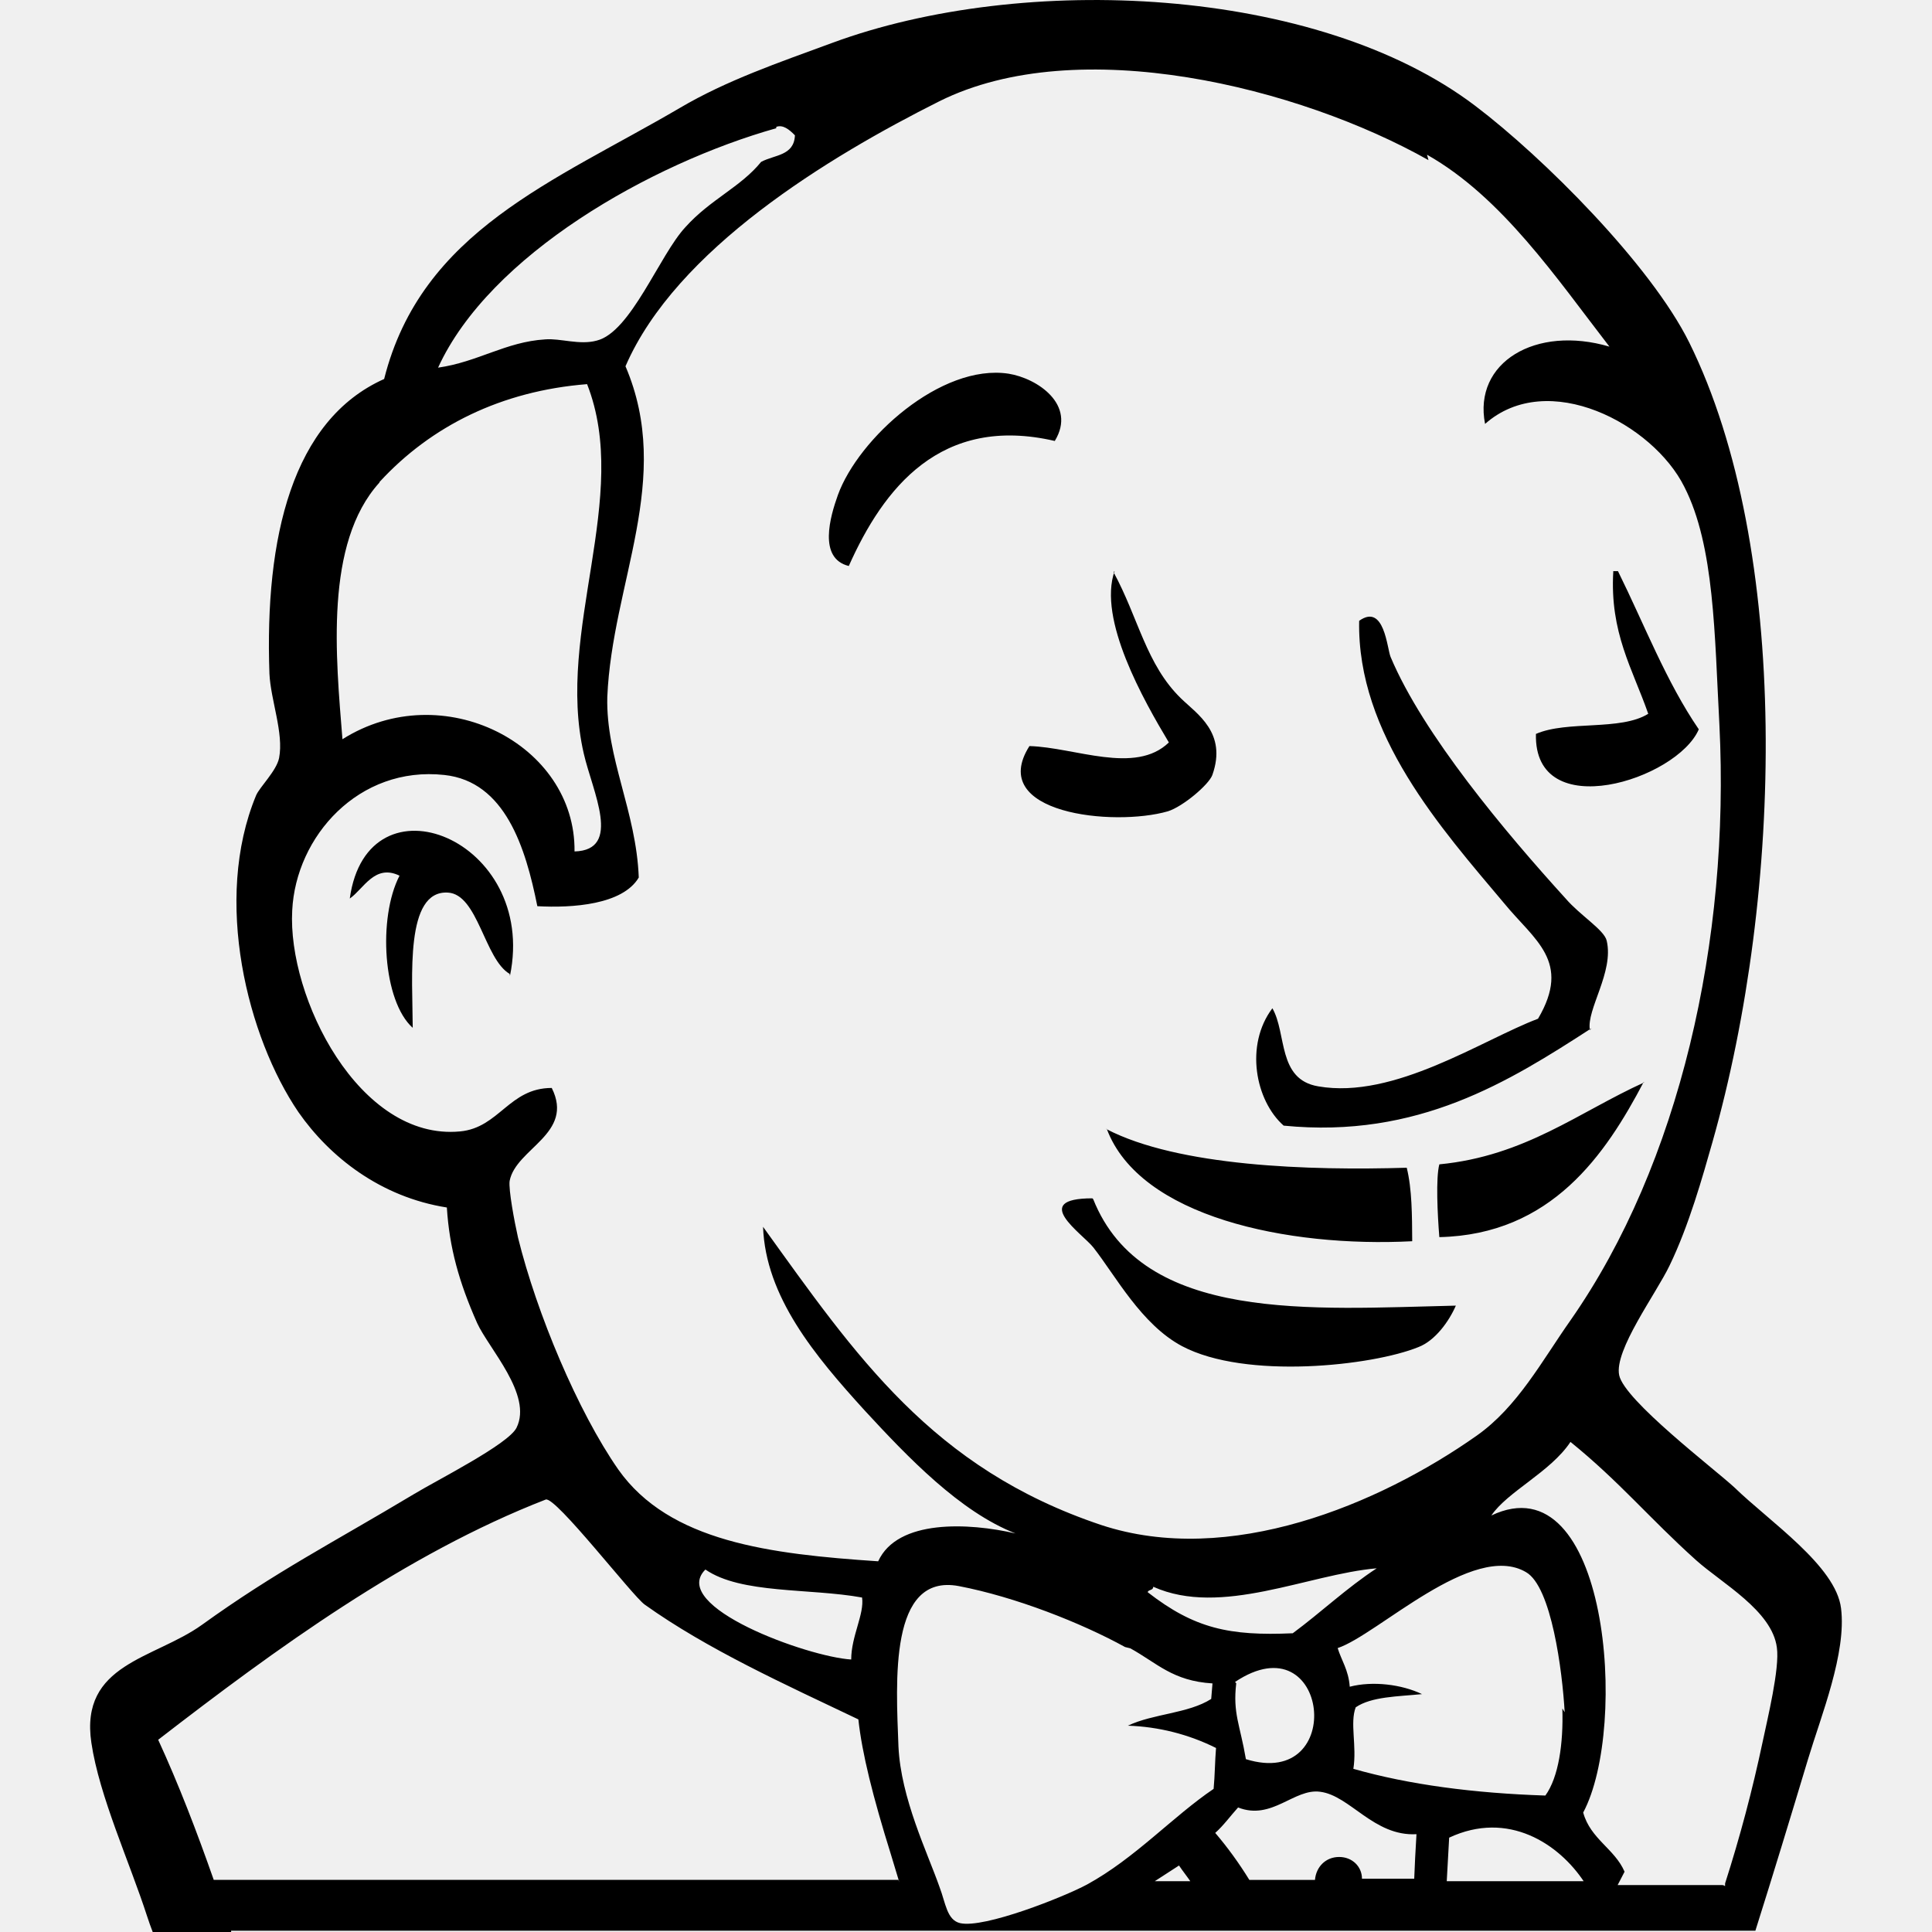
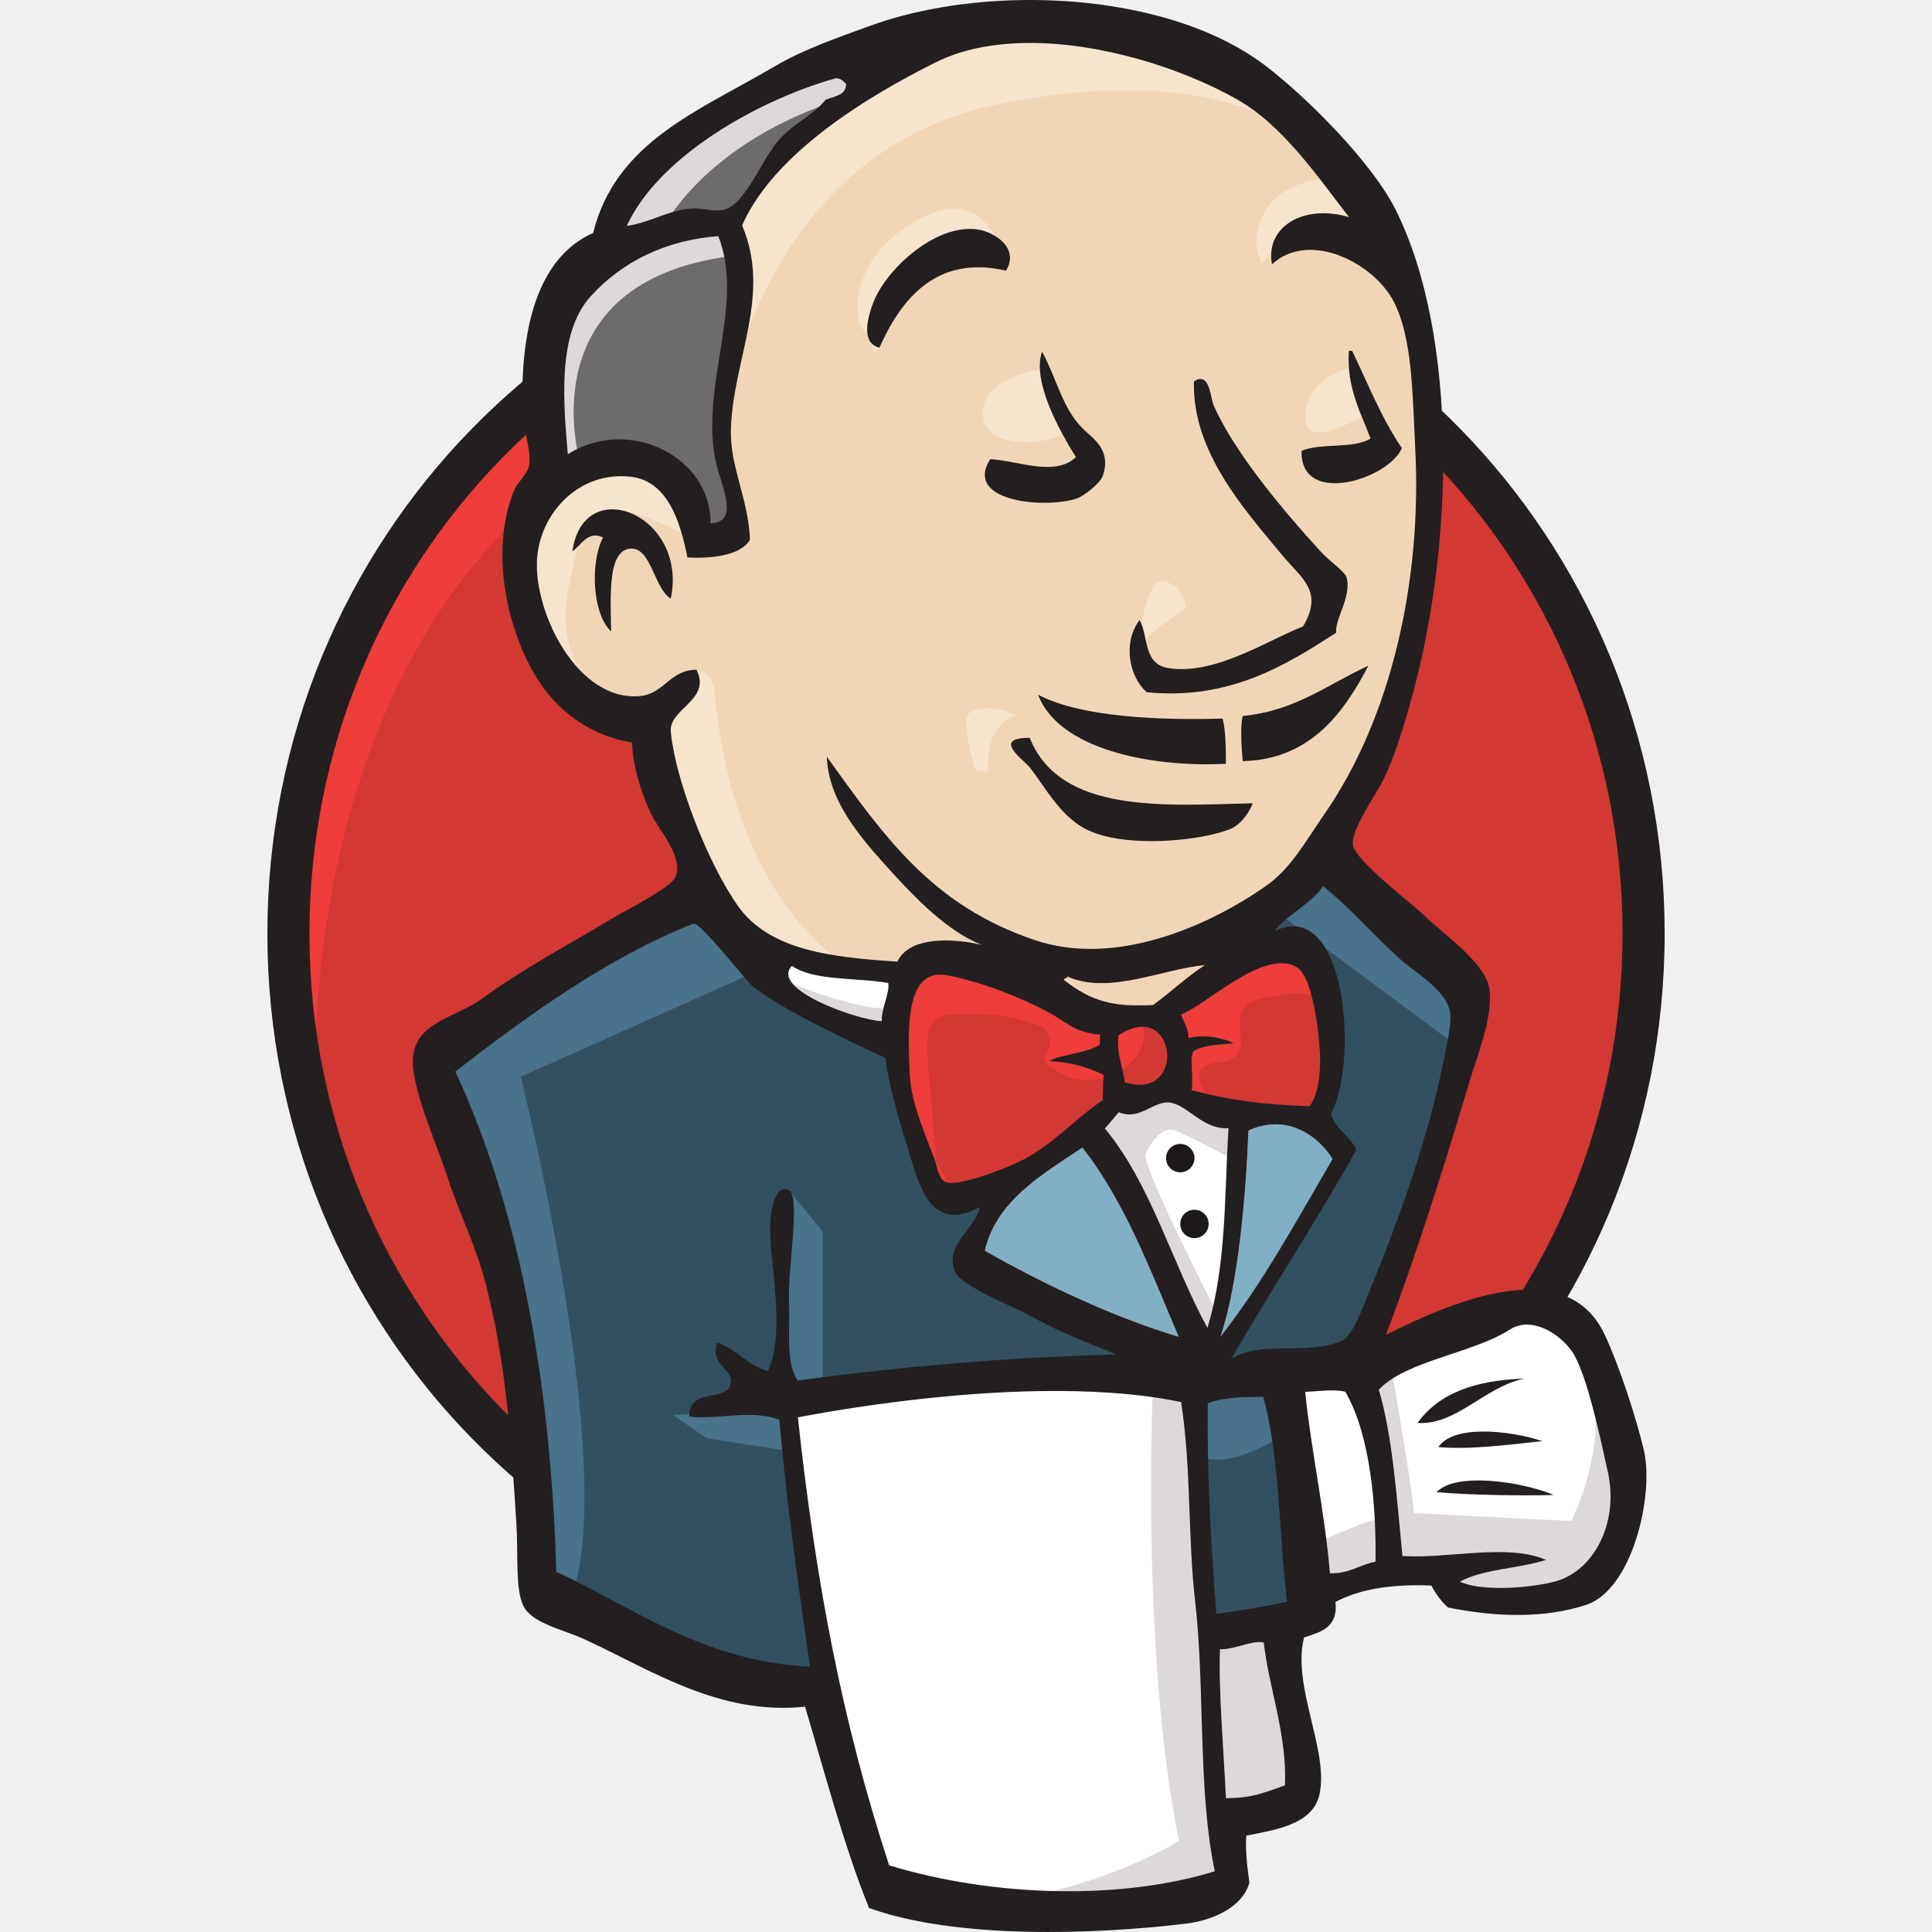
- <svg xmlns="http://www.w3.org/2000/svg" role="img" viewBox="0 0 24 24">
-   <path d="M2.872 24h-.975a3.866 3.866 0 01-.07-.197c-.215-.666-.594-1.49-.692-2.154-.146-.984.78-1.039 1.374-1.465.915-.66 1.635-1.025 2.627-1.62.295-.179 1.182-.624 1.281-.829.201-.408-.345-.982-.49-1.3-.225-.507-.345-.937-.376-1.435-.824-.13-1.455-.627-1.844-1.185-.63-.925-1.066-2.635-.525-3.936.045-.103.254-.305.285-.463.06-.308-.105-.72-.12-1.048-.06-1.692.284-3.15 1.425-3.66.463-1.84 2.113-2.453 3.673-3.367.58-.342 1.224-.562 1.89-.807 2.372-.877 6.027-.712 7.994.783.836.633 2.176 1.97 2.656 2.939 1.262 2.555 1.17 6.825.287 9.934-.12.421-.29 1.032-.533 1.533-.168.35-.689 1.05-.625 1.36.064.314 1.19 1.17 1.432 1.395.434.422 1.26.975 1.324 1.5.07.557-.248 1.336-.41 1.875-.217.721-.436 1.441-.654 2.131H2.87zm11.104-3.54c-.545-.3-1.361-.622-2.065-.757-.87-.164-.78 1.188-.75 1.994.03.643.36 1.316.51 1.744.076.197.09.41.256.449.3.068 1.29-.326 1.575-.479.6-.328 1.064-.844 1.574-1.189.016-.17.016-.34.03-.508a2.648 2.648 0 00-1.095-.277c.314-.15.75-.15 1.035-.332l.016-.193c-.496-.03-.69-.254-1.021-.436zm7.454 2.935a17.78 17.78 0 00.465-1.752c.06-.287.215-.918.178-1.176-.059-.459-.684-.799-1.004-1.086-.584-.525-.95-.975-1.56-1.469-.249.375-.78.615-.983.914 1.447-.689 1.71 2.625 1.141 3.69.09.329.391.45.514.735l-.086.166h1.29c.013 0 .03 0 .044.014zm-6.634-.012c-.05-.074-.1-.135-.15-.209l-.301.195h.45zm2.77 0c.008-.209.018-.404.03-.598-.53.029-.825-.48-1.196-.527-.324-.045-.6.361-1.02.195-.095.105-.183.227-.284.316.154.18.295.375.424.584h.815c.014-.164.135-.285.3-.285.165 0 .284.121.284.27h.66zm2.116 0c-.314-.479-.947-.898-1.68-.555l-.03.541h1.71zm-8.51 0l-.104-.344c-.225-.72-.36-1.26-.405-1.68-.914-.436-1.875-.87-2.654-1.426-.15-.105-1.109-1.35-1.23-1.305-1.739.676-3.359 1.86-4.814 2.984.256.557.48 1.141.69 1.74h8.505zm8.265-2.113c-.029-.512-.164-1.56-.48-1.74-.66-.39-1.846.78-2.34.943.045.15.135.271.15.48.285-.074.645-.029.898.092-.299.03-.629.03-.824.164-.074.195.016.48-.029.764.69.197 1.5.303 2.385.332.164-.227.225-.645.211-1.082zm-4.08-.36c-.044.375.046.51.12.943 1.26.391 1.034-1.74-.135-.959zM8.76 19.5c-.45.457 1.27 1.082 1.814 1.115 0-.29.165-.564.135-.77-.65-.118-1.502-.042-1.945-.347zm5.565.215c0 .043-.061.03-.068.064.58.451 1.014.545 1.802.51.354-.262.67-.563 1.043-.807-.855.074-1.931.607-2.774.23zm3.42-17.726c-1.606-.906-4.35-1.591-6.076-.731-1.38.692-3.27 1.84-3.899 3.292.6 1.402-.166 2.686-.226 4.109-.018.757.36 1.42.391 2.242-.2.338-.825.38-1.26.356-.146-.729-.4-1.549-1.155-1.63-1.064-.116-1.845.764-1.89 1.683-.06 1.08.833 2.864 2.085 2.745.488-.046.608-.54 1.139-.54.285.57-.445.75-.523 1.154-.016.105.06.511.104.705.233.944.744 2.16 1.245 2.88.635.9 1.884 1.051 3.229 1.141.24-.525 1.125-.48 1.706-.346-.691-.27-1.336-.945-1.875-1.529-.615-.676-1.23-1.41-1.261-2.28 1.155 1.604 2.1 3 4.2 3.704 1.59.525 3.45-.254 4.664-1.109.51-.359.811-.93 1.17-1.439 1.35-1.936 1.98-4.71 1.846-7.394-.06-1.111-.06-2.221-.436-2.955-.389-.781-1.695-1.471-2.475-.781-.15-.764.63-1.23 1.545-.96-.66-.854-1.336-1.858-2.266-2.384zM13.58 14.896c.615 1.544 2.724 1.363 4.505 1.323-.084.194-.256.435-.465.515-.57.232-2.145.408-2.937-.012-.506-.27-.824-.873-1.102-1.227-.137-.172-.795-.608-.012-.609zm.164-.87c.893.464 2.52.517 3.731.48.066.267.066.593.068.913-1.55.08-3.386-.304-3.794-1.395h-.005zm6.675-.586c-.473.9-1.145 1.897-2.539 1.928-.023-.284-.045-.735 0-.904 1.064-.103 1.727-.646 2.543-1.017zm-.649-.667c-1.02.66-2.154 1.375-3.824 1.21-.351-.31-.485-1-.14-1.458.181.313.06.885.57.97.944.165 2.038-.579 2.73-.84.42-.713-.046-.976-.42-1.433-.782-.93-1.83-2.1-1.802-3.51.314-.224.346.346.391.45.404.96 1.424 2.175 2.174 3 .18.21.48.39.51.524.092.39-.254.854-.209 1.11zm-13.439-.675c-.314-.184-.393-.99-.768-1.01-.535-.03-.438 1.05-.436 1.68-.37-.33-.435-1.365-.164-1.89-.308-.15-.445.164-.618.284.22-1.59 2.34-.734 1.99.96zM4.713 5.995c-.685.756-.54 2.174-.459 3.188 1.244-.785 2.898.06 2.883 1.394.595-.016.223-.744.115-1.215-.353-1.528.592-3.187.041-4.59-1.064.084-1.939.52-2.578 1.215zm9.12 1.113c.307.562.404 1.148.84 1.57.195.19.574.424.387.95-.045.121-.365.391-.551.45-.674.195-2.254.03-1.721-.81.563.015 1.314.36 1.732-.045-.314-.524-.885-1.53-.674-2.13zm6.198-.013h.068c.33.668.6 1.375 1.004 1.965-.27.628-2.053 1.19-2.023.057.39-.17 1.05-.035 1.395-.25-.193-.556-.48-1.006-.434-1.771zm-6.927-1.617c-1.422-.33-2.131.592-2.56 1.553-.384-.094-.231-.615-.135-.883.255-.701 1.28-1.633 2.119-1.506.359.057.848.386.576.834zM9.642 1.593c-1.56.44-3.56 1.574-4.2 2.974.495-.07.84-.321 1.33-.351.186-.016.428.074.641.015.424-.104.78-1.065 1.102-1.41.31-.345.685-.496.94-.81.167-.09.409-.074.42-.33-.073-.075-.15-.135-.232-.105v.017z" />
+ <svg xmlns="http://www.w3.org/2000/svg" viewBox="0 0 128 128">
+   <path fill="#d33833" d="M108.893 61.68c0 25.36-20.099 45.918-44.892 45.918-24.794 0-44.893-20.558-44.893-45.918s20.1-45.92 44.893-45.92 44.892 20.56 44.892 45.92" />
+   <path fill="#ef3d3a" d="M20.938 73.052S17.688 25.167 61.81 23.8l-3.078-5.13-23.943 8.037-6.84 7.867-5.986 11.459-3.42 13.339 1.025 8.893" />
+   <path fill="#231f20" d="M33.253 30.355c-7.876 8.06-12.75 19.186-12.75 31.496 0 12.307 4.874 23.436 12.75 31.494 7.88 8.057 18.74 13.03 30.747 13.03 12.007 0 22.867-4.973 30.747-13.03 7.876-8.058 12.751-19.187 12.751-31.494 0-12.31-4.875-23.437-12.751-31.496C86.867 22.3 76.007 17.327 64 17.326c-12.006.001-22.867 4.973-30.747 13.03zM31.26 95.294c-8.37-8.561-13.546-20.392-13.546-33.443 0-13.053 5.176-24.883 13.546-33.444 8.37-8.563 19.954-13.87 32.74-13.869 12.788-.002 24.374 5.306 32.741 13.869 8.372 8.561 13.548 20.392 13.547 33.444 0 13.05-5.175 24.882-13.547 33.443-8.367 8.562-19.953 13.87-32.74 13.87-12.787 0-24.372-5.308-32.74-13.87" />
+   <path fill="#f0d6b7" d="m82.898 61.934-6.841 1.026-9.235 1.026-5.986.171-5.815-.17-4.446-1.369-3.934-4.275-3.078-8.722-.684-1.881-4.105-1.368-2.394-3.934-1.71-5.644 1.881-4.96 4.446-1.538 3.592 1.71 1.71 3.762 2.053-.342.683-.855-.683-3.933-.172-4.96 1.026-6.84-.04-3.908 3.119-4.985 5.472-3.934 9.578-4.104 10.603 1.539 9.235 6.67 4.276 6.84 2.736 4.96.684 12.313-2.053 10.604-3.762 9.405-3.591 4.96" />
+   <path fill="#335061" d="m88.027 56.975-4.103 4.105v15.904l-3.58 14.66-1.721.047 1.367 16.418 6.498-.855L84.95 91.52l-2.902.079 7.863-.422s3.932-9.919 3.932-10.432c0-.513 3.422-14.365 3.422-14.365l-7.698-8.037-1.539-1.37zm-41.215 2.564-4.275 1.711-13.682 9.406.856 2.737 3.934 11.628 1.709 19.327 1.197 2.05 17.101 5.817 1.028-1.2-2.053-14.365v-4.103l24.455-1.027 1.88-1.026-14.876-7.012 2.736-5.3-3.933 1.367-1.54-1.881-2.052-8.893-1.711-.513-3.762-1.198-3.25-2.906-3.761-4.619z" />
+   <path fill="#6d6b6d" d="m36.551 31.835 4.446-1.54 3.592 1.711 1.71 3.762 2.053-.342.513-2.052-1.026-3.933 1.026-9.407-.856-5.13 3.079-3.592 6.67-5.301-1.882-2.565-9.406 4.617-3.933 3.079-2.224 4.788-3.42 4.617-1.026 5.473.684 5.815" />
+   <path fill="#dcd9d8" d="M59.445 4.021c-1.172-.012-2.543.108-2.543.108L45.787 8.406l-4.277 4.276-1.881 3.42 3.934-.342s2.565-6.328 12.826-9.406c6.413-1.924 5.01-2.312 3.056-2.333zM48.01 14.904l-9.406 2.223-2.737 8.893.684 5.814 1.88-1.195s-3.591-11.974 10.09-13.684l-.511-2.05z" />
+   <path fill="#f7e4cd" d="M69.986.475a11.318 11.318 0 0 0-3.85.748c-10.26 3.933-17.785 11.115-17.615 15.732.292 7.864.172 7.87.172 7.87S51.601 9.774 66.31 6.866c12.108-2.393 18.468.512 20.863 3.248 0 0-8.25-9.82-17.186-9.64zm18.328 11.35c-.545-.003-4.913.108-5.074 4.277 0 0 0 .683.342 1.367 0 0 3.934-4.447 6.328-2.053l-1.539-3.59s-.02-.002-.057-.002zm-25.185 2.01c-.84.02-1.876.371-3.149 1.24-3.762 2.565-3.42 6.157-2.736 6.841.684.684.499 2.06 1.02 1.115.52-.945.349-4.022 2.23-4.877 1.881-.855 4.966-1.812 6.16-.222 0 0-.522-4.166-3.525-4.096zm26.437 10.476s-2.818.594-3.078 3.078c-.26 2.483 3.079.512 3.592.341l-.514-3.42zm-20.693.171s-3.762.513-3.762 2.907 4.276 2.223 5.473 1.197l-1.711-4.104zM38.432 30.64 34.5 34.742l.684 5.131 2.05 5.3 2.225.686c-3.25-3.933-1.711-6.671-1.027-10.433.683-3.763 7.183.172 7.183.172l-.172-2.567-2.564-2.05-4.447-.342zm38.609 7.847c-1.126-.05-1.556 3.635-1.648 4.586.31-.92 3.171-2.77 3.171-2.77s0-1.396-1.396-1.794a.549.549 0 0 0-.127-.022zm-1.648 4.586a.394.394 0 0 0-.02.221s.006-.08.02-.22zm-29.248 1.301-2.24 2.17.513 7.525 5.473 8.551s6.143 1.386 5.472.856c-7.353-5.815-7.866-16.59-8.037-17.788-.17-1.196-1.181-1.314-1.181-1.314zm19.244 2.549c-.675.01-1.122.228-1.248.396-.427.57.457 3.672.457 3.672l.855.172c-.17-3.421 1.881-3.764 1.881-3.764-.758-.364-1.42-.484-1.945-.476z" />
+   <path fill="#49728b" d="m45.615 59.37-16.76 11.286 1.881 5.303 4.448 19.152.17 10.092 2.394.854c3.42-8.21-3.248-34.717-3.248-34.717l16.074-7.182-4.959-4.789zm6.614 19.448-.458 1.073s-.341 3.078-.341 3.933c0 .856.341 8.04.341 8.04h2.737V81.601l-2.28-2.784zm.056 14.584-7.695.342 2.222 1.54 5.473.855v-2.737zm35.742-36.427-3.248 3.591L96.75 69.46l.342-4.104-9.065-8.38zm-3.42 33.52-5.984 1.196.854 4.79c2.223 1.026 5.986-1.711 5.986-1.711l-.856-4.276z" />
+   <path fill="#fff" d="M50.574 62.62v1.538l2.174 2.395 6.84 3.078.172-5.129-4.739-.516-4.447-1.367zm50.059 24.284-5.473 1.711-5.25 2.563-2.789-.51-2.172.853 1.832 14.368 6.668-1.883 12.656-.684 1.881-5.814-3.42-10.09-3.933-.514zm-22.01 4.787-9.97.002-16.026.854.291 7.869 1.762 10.6 3.54 14.369 7.866 1.709 12.998-1.026.17-2.566-1.54-13.852.909-17.959zm1.317-1.366-3.763-9.577-3.934-5.644s.855-2.394 2.053-2.394h3.933l3.762 1.368-.341 6.328-1.71 9.92" />
+   <path fill="#dcd9d8" d="m52.115 65.014-.513.685 2.908 2.051 4.787 1.025-.17-2.05c-1.71.513-7.012-1.711-7.012-1.711zm23.77 7.353-3.932.512 6.67 15.734 1.367.172.684-1.71s-4.79-9.236-4.79-10.604c0 0 .856-2.052 2.053-1.54 1.198.514 3.764 1.882 3.764 1.882v-3.249l-5.816-1.197zm16.248 17.957-2.223.854 1.881 9.406c-.684-.171-5.13 1.883-5.13 1.883l.51 2.736 1.884-.685 5.984-.854 1.711 2.223 5.13.17 3.079-.684 2.736-4.103-.172-3.08-1.88-5.473c.513 4.104-1.54 8.039-1.54 8.039-.855 0-10.431-.514-10.431-.514 0-1.026-1.54-9.918-1.54-9.918zm-13.17.17-2.565 1.027s-.854 17.787 1.711 30.442c0 0-5.13 3.249-12.656 4.103l14.365-.513 1.711-1.026-2.052-28.047-.514-5.986zm4.47 18.297c-.736.004-1.83.526-2.603.475-.113 2.701.266 7.033.393 9.867 1.796.002 2.565-.392 3.906-.844.151-3.335-1.057-6.422-1.404-9.467a1.105 1.105 0 0 0-.291-.031z" />
+   <path fill="#d33833" d="M84.777 63.818c-2.192.102-5.148 2.897-6.525 3.387.178.512.47.917.492 1.57.965-.238 2.14-.075 2.977.336-.968.108-2.038.102-2.678.563-.235.677.055 1.6-.102 2.54 2.296.648 4.919.994 7.82 1.079.566-.733.758-2.133.69-3.518-.08-1.67-.519-5.104-1.55-5.705-.34-.197-.718-.27-1.124-.252zm-22.535.748c-2.324.05-2.082 4.108-1.969 6.592.095 2.098 1.188 4.318 1.66 5.713.224.65.274 1.342.83 1.47.984.23 4.23-1.067 5.155-1.571 1.955-1.066 3.473-2.76 5.133-3.897l.062-1.658c-.998-.498-2.15-.852-3.617-.916.995-.5 2.457-.493 3.363-1.088l.026-.662c-1.654-.127-2.285-.864-3.375-1.461-1.784-.974-4.464-2.037-6.768-2.477a2.4 2.4 0 0 0-.5-.045zm13.43 3.457c-.442.004-.969.171-1.57.573-.114 1.259.18 1.67.433 3.115 3.493 1.093 3.525-3.704 1.137-3.688z" />
+   <path fill="#ef3d3a" d="m84.557 62.621-6.498 3.762-.344 1.88v3.762l2.394.856s-1.197-1.71-.341-2.223c.855-.513 1.711 0 2.224-.855.513-.856 0-1.369.17-2.395.171-1.026 1.026-1.196 1.881-1.367.855-.17 3.25-.513 3.592.342l-1.026-3.078zm-21.536 1.03c-.847-.018-1.619.122-2.185.507-4.021 2.735-.78 9.056 1.19 12.774a551.56 551.56 0 0 0-.538-6.409c-.362-3.98.957-3.285 4.408-3.285.528 0 3.245.628 3.44 1.026.933 1.905-1.56 1.481 1.074 2.918 2.224 1.212 6.152-.737 5.254-3.432-.503-.6-2.62-.187-3.379-.58l-4.008-2.078c-1.168-.607-3.392-1.403-5.256-1.442Zm-.996 13.28c.042.532.086 1.063.127 1.594l.612-.183c-.204-.405-.46-.883-.739-1.41z" />
+   <path fill="#231f20" d="M67.565.006c-3.59.068-7.101.665-10.027 1.742-2.175.8-4.282 1.516-6.192 2.638-5.111 3-10.537 5.008-12.052 11.047-3.734 1.672-4.86 6.451-4.672 11.997.036 1.081.623 2.432.42 3.449-.104.516-.804 1.177-.944 1.513-1.79 4.267-.355 9.876 1.713 12.909 1.25 1.832 3.32 3.457 6.05 3.888.109 1.635.502 3.042 1.257 4.699.478 1.048 2.263 2.932 1.606 4.269-.33.674-3.237 2.137-4.201 2.716-3.255 1.952-5.614 3.149-8.619 5.312-1.944 1.4-4.985 1.58-4.505 4.808.323 2.178 1.563 4.878 2.272 7.062.768 2.357 1.868 4.516 2.5 6.962 1.405 5.451 1.698 10.587 2.04 15.911.134 2.085-.088 4.291.453 5.442.558 1.19 2.626 1.57 4.12 2.264 4.315 1.995 8.893 5.042 14.552 4.437 1.349 4.536 2.624 9.367 4.243 13.34 5.803 2.086 14.964 1.76 20.997 1.035 1.834-.222 3.769-1.127 4.2-2.717-.129-.98-.272-1.95-.21-3.109 1.886-.39 4.453-.712 4.868-2.8.582-2.928-1.849-7.123-1.038-10.336 1.092-.354 2.258-.631 2.084-2.355 1.84-.958 4.023-1.172 6.353-1.082.3.58.727 1.138 1.111 1.457 3.264.656 6.425.71 9.135-.174 3.067-1.002 4.53-7.275 3.829-10.26-.498-2.115-1.624-5.58-2.584-7.628-2.601-5.56-10.353-2.07-14.502-.008 2.013-5.295 3.744-10.785 5.52-16.725.53-1.78 1.578-4.303 1.343-6.147-.22-1.734-2.924-3.556-4.347-4.93-.791-.762-4.479-3.562-4.693-4.61-.207-1.014 1.504-3.311 2.054-4.46.79-1.644 1.356-3.656 1.745-5.025 2.9-10.196 3.195-24.204-.951-32.586-1.57-3.175-5.96-7.56-8.705-9.637C79.74 1.254 73.546-.106 67.565.006Zm.478 2.84C72.89 2.799 78.28 4.509 81.93 6.568c3.05 1.72 5.3 5.048 7.446 7.817-3.009-.893-5.57.642-5.103 3.124 2.519-2.309 6.822-.025 8.095 2.528 1.217 2.44 1.209 6.057 1.396 9.685.453 8.798-1.61 17.875-6.031 24.234-1.182 1.698-2.174 3.554-3.836 4.723-4.006 2.813-10.095 5.363-15.309 3.614-6.89-2.312-10.02-6.903-13.81-12.16.103 2.888 2.134 5.258 4.14 7.467 1.745 1.925 3.851 4.1 6.117 4.998-1.89-.444-4.792-.583-5.58 1.114-4.41-.293-8.508-.744-10.594-3.733-1.644-2.356-3.314-6.363-4.063-9.458-.153-.636-.415-1.99-.351-2.337.246-1.343 2.638-1.933 1.697-3.81-1.736-.016-2.127 1.58-3.72 1.738-4.125.408-7.035-5.467-6.848-9.012.159-3.014 2.707-5.898 6.192-5.517 2.463.27 3.3 2.958 3.778 5.35 1.42.076 3.471-.061 4.143-1.169-.097-2.703-1.352-4.871-1.266-7.355.162-4.668 2.705-8.88.743-13.478 2.1-4.764 8.261-8.524 12.818-10.797 1.765-.88 3.856-1.264 6.06-1.286zM55.505 5.192c.198.032.38.186.556.374-.03.811-.83.794-1.37 1.054-.84 1.033-2.068 1.516-3.09 2.648-1.049 1.16-2.222 4.276-3.612 4.62-.697.174-1.493-.12-2.1-.08-1.605.101-2.735.923-4.363 1.159 2.102-4.595 8.659-8.313 13.774-9.762a.468.468 0 0 1 .205-.013zm8.74 9.973c-2.637.003-5.64 2.822-6.423 4.973-.318.874-.82 2.59.441 2.895 1.413-3.149 3.729-6.185 8.39-5.1.895-1.471-.705-2.552-1.887-2.73a3.477 3.477 0 0 0-.522-.038zm-16.656.48c1.802 4.586-1.293 10.036-.14 15.051.353 1.536 1.574 3.92-.376 3.972.051-4.37-5.37-7.143-9.455-4.574-.273-3.314-.746-7.973 1.514-10.459 2.085-2.296 4.959-3.725 8.457-3.99zm41.776 7.597c-.149 2.517.786 4.032 1.435 5.812-1.122.706-3.305.266-4.57.819-.09 3.723 5.76 1.888 6.65-.185-1.33-1.932-2.241-4.25-3.295-6.437l-.22-.01zm-20.325.057c-.692 1.964 1.188 5.298 2.242 6.984-1.373 1.333-3.842.226-5.679.14-1.753 2.769 3.423 3.29 5.644 2.634.608-.179 1.66-1.09 1.805-1.5.617-1.733-.627-2.493-1.267-3.117-1.42-1.384-1.746-3.31-2.745-5.141zm10.549 1.81c-.134-.018-.295.03-.488.17-.125 4.616 3.305 8.437 5.863 11.52 1.25 1.505 2.756 2.365 1.369 4.703-2.236.85-5.855 3.285-8.964 2.753-1.65-.282-1.278-2.155-1.87-3.173-1.138 1.497-.692 3.762.48 4.78 5.479.542 9.208-1.794 12.552-3.943-.133-.842 1.012-2.36.694-3.626-.11-.436-1.102-1.068-1.704-1.727-2.453-2.675-5.814-6.672-7.15-9.798-.12-.28-.201-1.583-.782-1.66zm-38.98 8.635c-1.267-.02-2.415.815-2.686 2.783.562-.368 1.015-1.415 2.028-.917-.89 1.737-.676 5.12.535 6.22-.007-2.062-.328-5.587 1.43-5.48 1.231.074 1.48 2.71 2.528 3.308.723-3.478-1.722-5.882-3.835-5.914zm50.051 10.36c-2.673 1.22-4.83 2.997-8.322 3.332-.169.577-.097 2.033-.004 2.99 4.567-.095 6.77-3.358 8.326-6.321zm-21.884 1.921c1.335 3.573 7.353 4.833 12.443 4.579-.008-1.058-.003-2.13-.215-2.998-3.96.116-9.315-.049-12.228-1.58zm-.553 2.858c-2.573.003-.403 1.434.033 1.994.902 1.16 1.96 3.139 3.608 4.015 2.598 1.38 7.758.801 9.63.04.692-.28 1.25-1.057 1.507-1.713-5.84.14-12.763.722-14.778-4.336zm19.436 9.83c2 1.611 3.208 3.127 5.126 4.85 1.04.933 3.088 2.051 3.295 3.56.115.842-.401 2.905-.591 3.852-.84 4.154-2.73 9.642-4.53 13.995-.654 1.582-1.28 3.56-2.143 3.902-2.364.936-5.233-.091-7.242 1.16 2.7-4.685 5.64-9.111 8.286-13.852-.403-.94-1.391-1.341-1.678-2.388 1.858-3.509 1.004-14.403-3.738-12.103.663-.974 2.404-1.778 3.215-2.976zm-41.724 2.48c.431-.17 3.577 3.923 4.042 4.255 2.55 1.81 5.716 3.24 8.677 4.653.181 1.359.6 3.12 1.338 5.476.813 2.602 1.484 6.274 4.922 4.398-.327 1.486-2.237 2.408-1.71 4.141.33 1.087 3.94 2.43 5.084 3.076 2.111 1.19 4.037 1.848 5.659 2.544-7.37.202-14.291.802-21.102 1.729-.816-1.264-.487-3.212-.573-5.225-.094-2.186.815-7.114-.044-7.42-.971-.345-1.153 1.623-1.188 2.057-.182 2.308 1.099 7.195-.164 9.958-1.382-.391-2.063-1.43-3.358-1.902-.508 1.6 1.052 1.677.892 2.693-.212 1.343-2.757.22-2.743 2.217 1.657.266 4.199-.515 5.97.232.463 5.433 1.207 10.581 2.022 16.352-7.048-.366-11.61-3.868-16.805-6.297-.323-11.49-2.154-23.41-6.688-33.14 4.756-3.67 10.078-7.552 15.77-9.796zm39.082 2.626c.316.015.613.094.884.252 1.032.602 1.471 4.036 1.551 5.706.067 1.385-.126 2.783-.69 3.517-2.902-.085-5.524-.43-7.82-1.078.157-.94-.135-1.865.1-2.543.639-.46 1.711-.452 2.678-.56-.836-.412-2.01-.575-2.975-.337-.023-.654-.316-1.058-.493-1.57 1.427-.509 4.554-3.496 6.765-3.387zm-5.2.127c-1.218.794-2.255 1.787-3.424 2.635-2.593.129-4.008-.179-5.913-1.668.03-.12.222-.066.23-.213 2.775 1.237 6.304-.504 9.106-.754zm-27.347.049c1.447 1.005 4.247.757 6.378 1.131.11.683-.442 1.58-.432 2.531-1.793-.11-7.427-2.16-5.946-3.662zm9.772.573c.155-.004.321.011.5.045 2.304.44 4.984 1.502 6.768 2.477 1.09.596 1.721 1.332 3.375 1.46-.007.22-.017.44-.025.662-.906.595-2.369.588-3.363 1.088 1.466.064 2.62.417 3.618.915l-.065 1.659c-1.661 1.137-3.178 2.83-5.133 3.896-.925.504-4.17 1.802-5.153 1.572-.557-.129-.607-.82-.83-1.47-.473-1.395-1.564-3.614-1.66-5.712-.113-2.485-.356-6.545 1.968-6.592zm13.294 3.463c.137-.011.267-.007.39.011 2.126.313 1.972 4.722-1.392 3.67-.253-1.444-.546-1.856-.433-3.115.542-.361 1.022-.533 1.435-.566zm1.936 5.014c1.218.13 2.182 1.81 3.92 1.7-.279 4.532-.133 9.08-1.398 13.232-2.357-4.322-3.744-9.54-6.795-13.217.322-.342.61-.721.926-1.071 1.382.578 2.284-.758 3.347-.644zm7.008 1.442c1.678-.013 3.052 1.084 3.807 2.297-2.364 4.05-4.626 8.208-7.43 11.78 1.175-3.458 1.679-9.245 1.857-13.657a4.222 4.222 0 0 1 1.766-.42zM71.71 76.03c2.8 3.554 4.504 8.125 6.38 12.537-4.432-1.336-8.96-3.504-12.844-5.702.762-3.304 3.75-5.016 6.464-6.835zm29.511 11.728c1.217.03 2.426 1.018 2.955 1.819.956 1.444 1.849 5.695 2.35 7.952.747 3.359-.932 6.629-3.603 7.277v.001c-1.944.472-4.926.596-6.199-.019 1.558-.851 3.899-.856 5.702-1.44-2.583-1.112-6.405-.064-9.511-.258-.375-3.835-.658-7.993-1.567-11.02 1.813-1.927 6.193-2.39 8.68-3.981a2.077 2.077 0 0 1 1.193-.331zm-.211 3.578c-3.183.094-5.67.937-7.09 2.938 2.583.165 4.443-2.408 7.09-2.938zm-12.54.785c.225.01.447.035.66.083 1.692 2.91 2.056 7.749 2 11.261-1.055.204-1.74.808-3.02.768-.327-4.001-1.256-8.208-1.638-12.02.61-.012 1.32-.12 1.997-.092zm-19.603.043c3.34-.054 6.58.142 9.385.726.685 4.453.43 8.845.93 13.21.662 5.808.166 12.434 1.3 17.876-6.173 1.913-14.59 1.728-21.574-.392-3.147-9.643-4.863-18.796-6.047-29.685 4.587-.858 10.437-1.645 16.006-1.735zm14.824.384c1.103 3.987 1.037 9.06 1.579 13.567-1.668.366-2.888.545-4.683.815-.357-4.682-.63-9.295-.566-13.971 1.272-.426 2.394-.4 3.67-.411zm14.486 2.296c-1.26.016-2.394.29-2.88 1.032 2.19.18 4.722-.17 6.88-.398-.984-.34-2.572-.653-4-.634zm-.361 3.24c-1.128.014-2.123.228-2.634.777 2.304.193 5.318.241 7.743.189-.983-.458-3.23-.99-5.11-.966zM83.098 108.82c.236-.037.45-.045.627.002.348 3.045 1.555 6.131 1.404 9.466-1.34.452-2.11.848-3.907.845-.126-2.834-.506-7.166-.392-9.868.662.044 1.561-.334 2.268-.445z" />
+   <path fill="#81b0c4" d="M84.48 74.486a4.225 4.225 0 0 0-1.767.42c-.178 4.412-.68 10.199-1.856 13.656 2.805-3.571 5.066-7.73 7.43-11.779-.756-1.213-2.129-2.31-3.807-2.297zM71.71 76.03c-2.714 1.82-5.7 3.532-6.463 6.836 3.884 2.198 8.412 4.365 12.844 5.701-1.876-4.41-3.58-8.982-6.381-12.537z" />
+   <path fill="#f0d6b7" d="M79.817 63.945c-1.218.795-2.255 1.787-3.424 2.636-2.593.128-4.008-.18-5.913-1.669.031-.12.223-.066.23-.213 2.775 1.237 6.304-.504 9.107-.754" />
+   <path fill="#1d1919" d="M79.135 76.728a.94.94 0 1 1-1.881 0 .94.94 0 0 1 1.881 0m.941 4.361a.94.94 0 1 1-1.882 0 .94.94 0 0 1 1.882 0" />
</svg>
